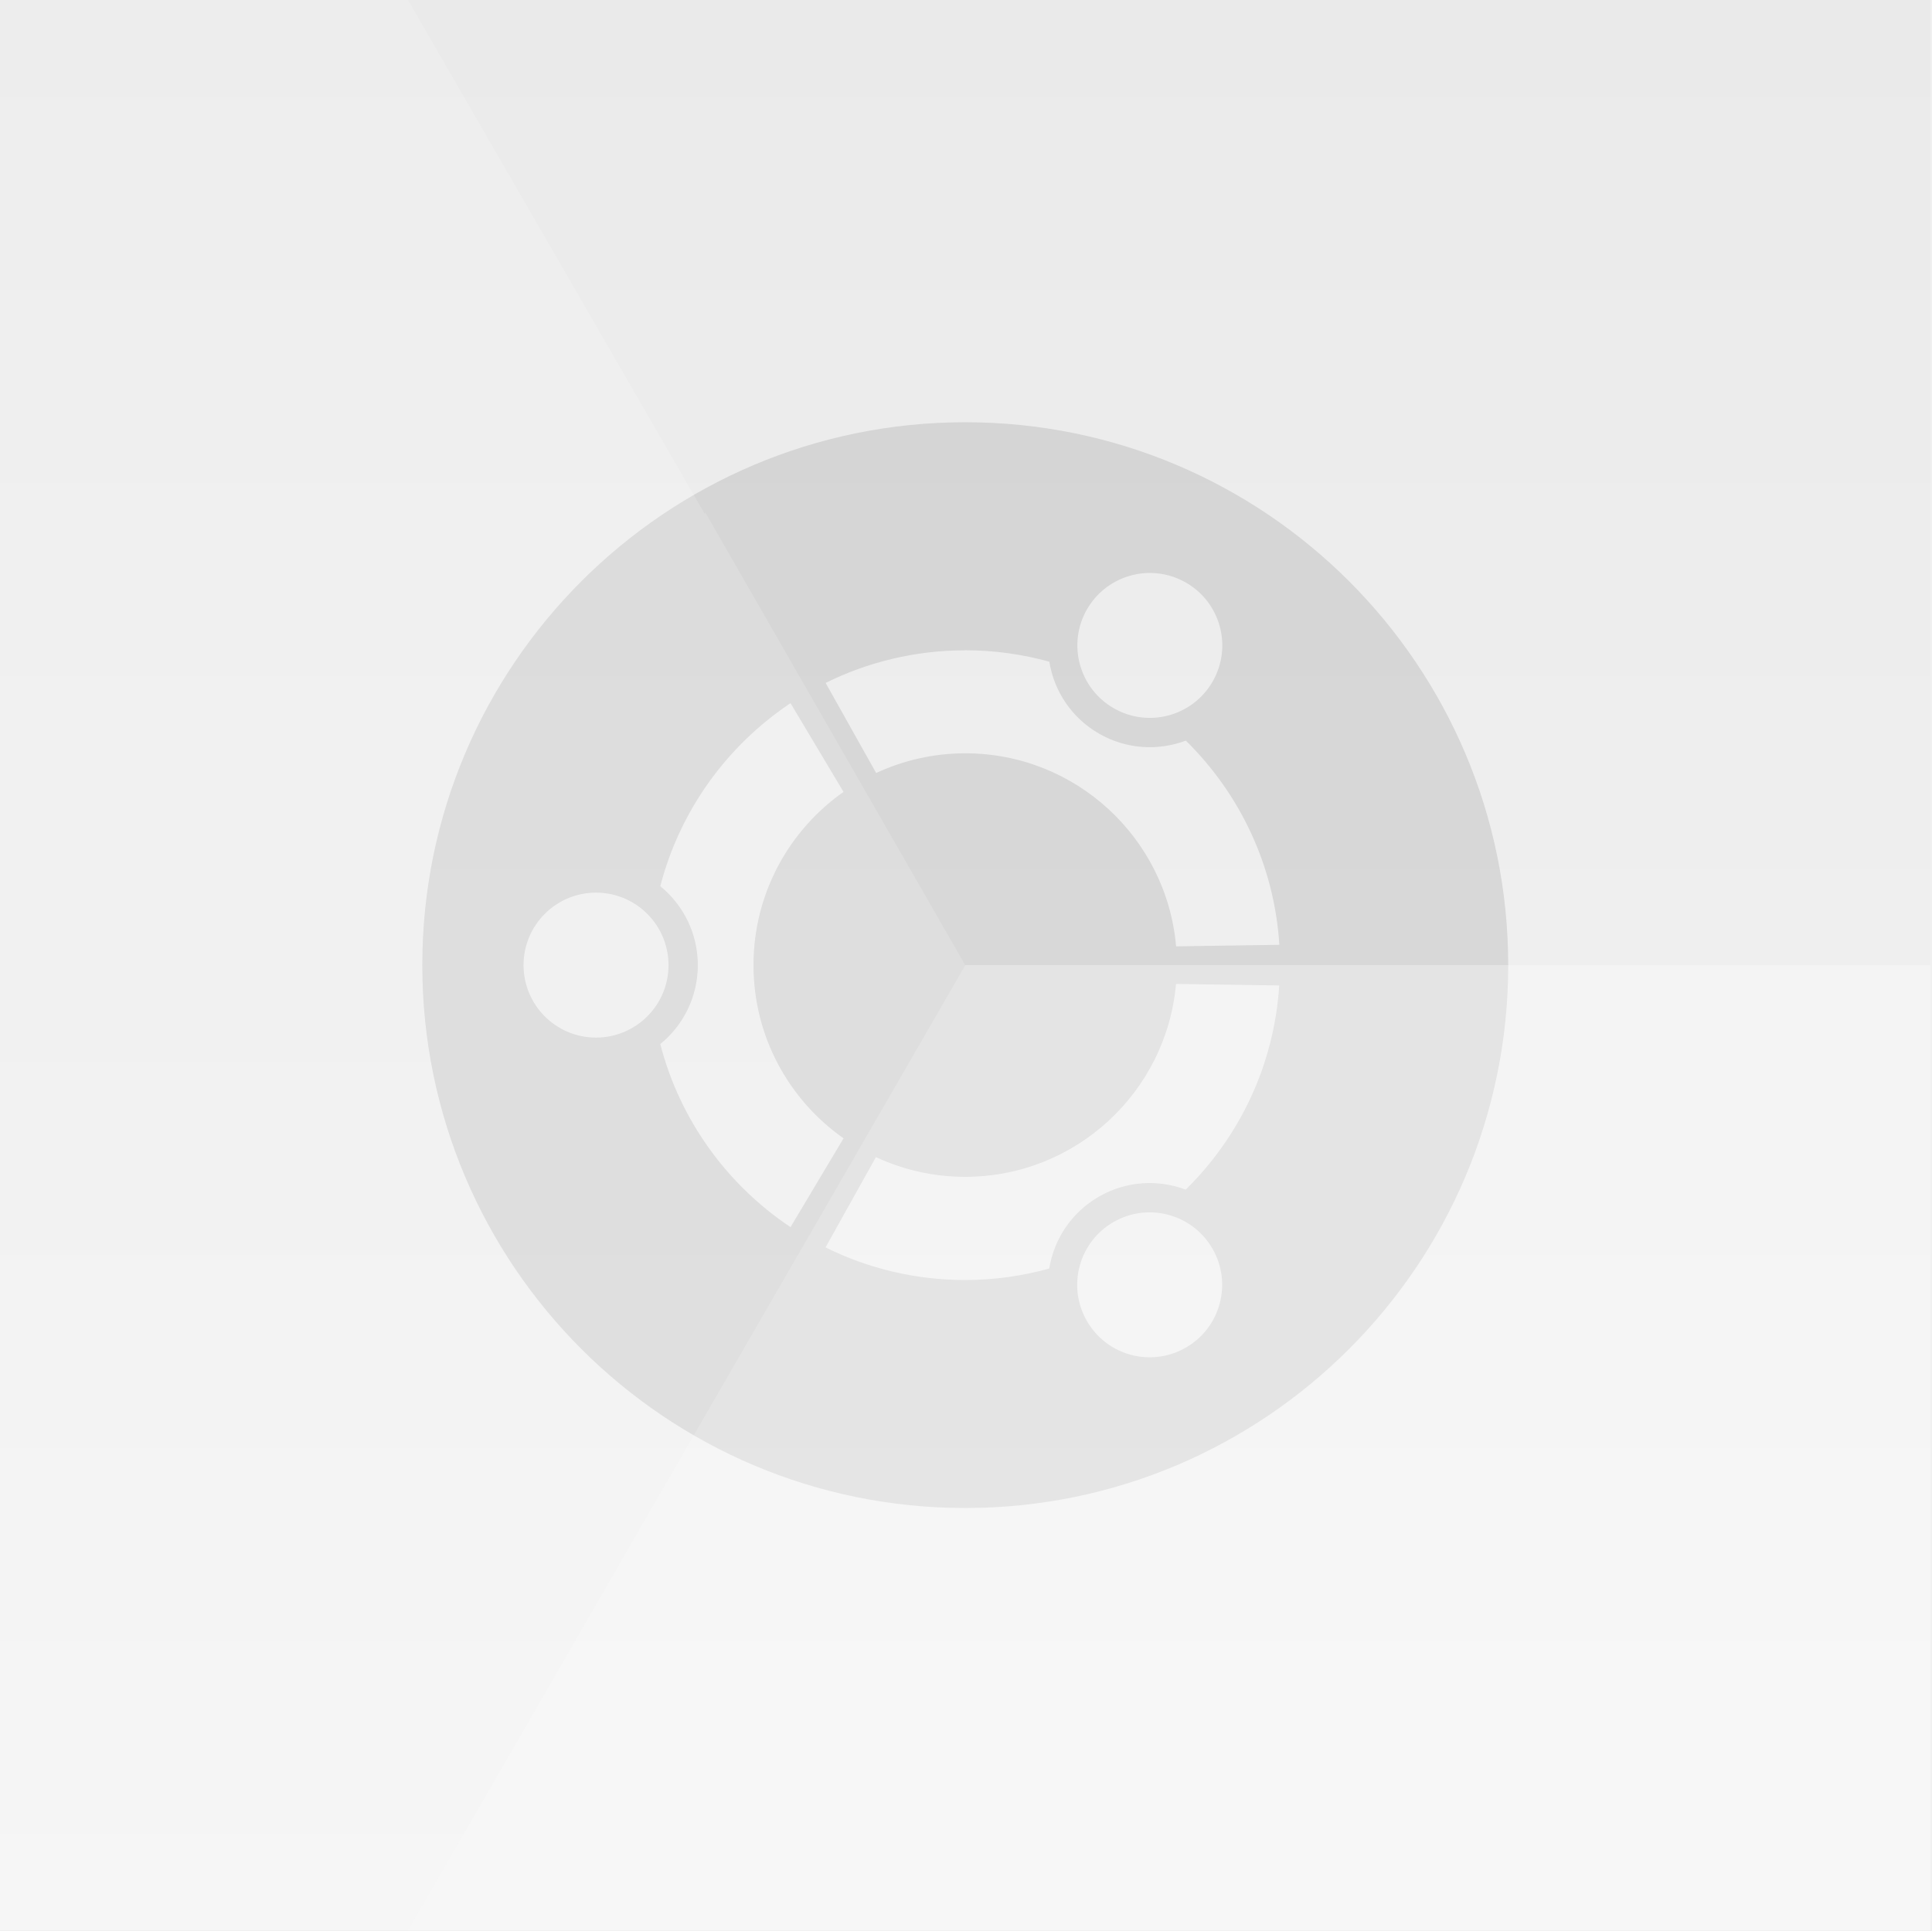
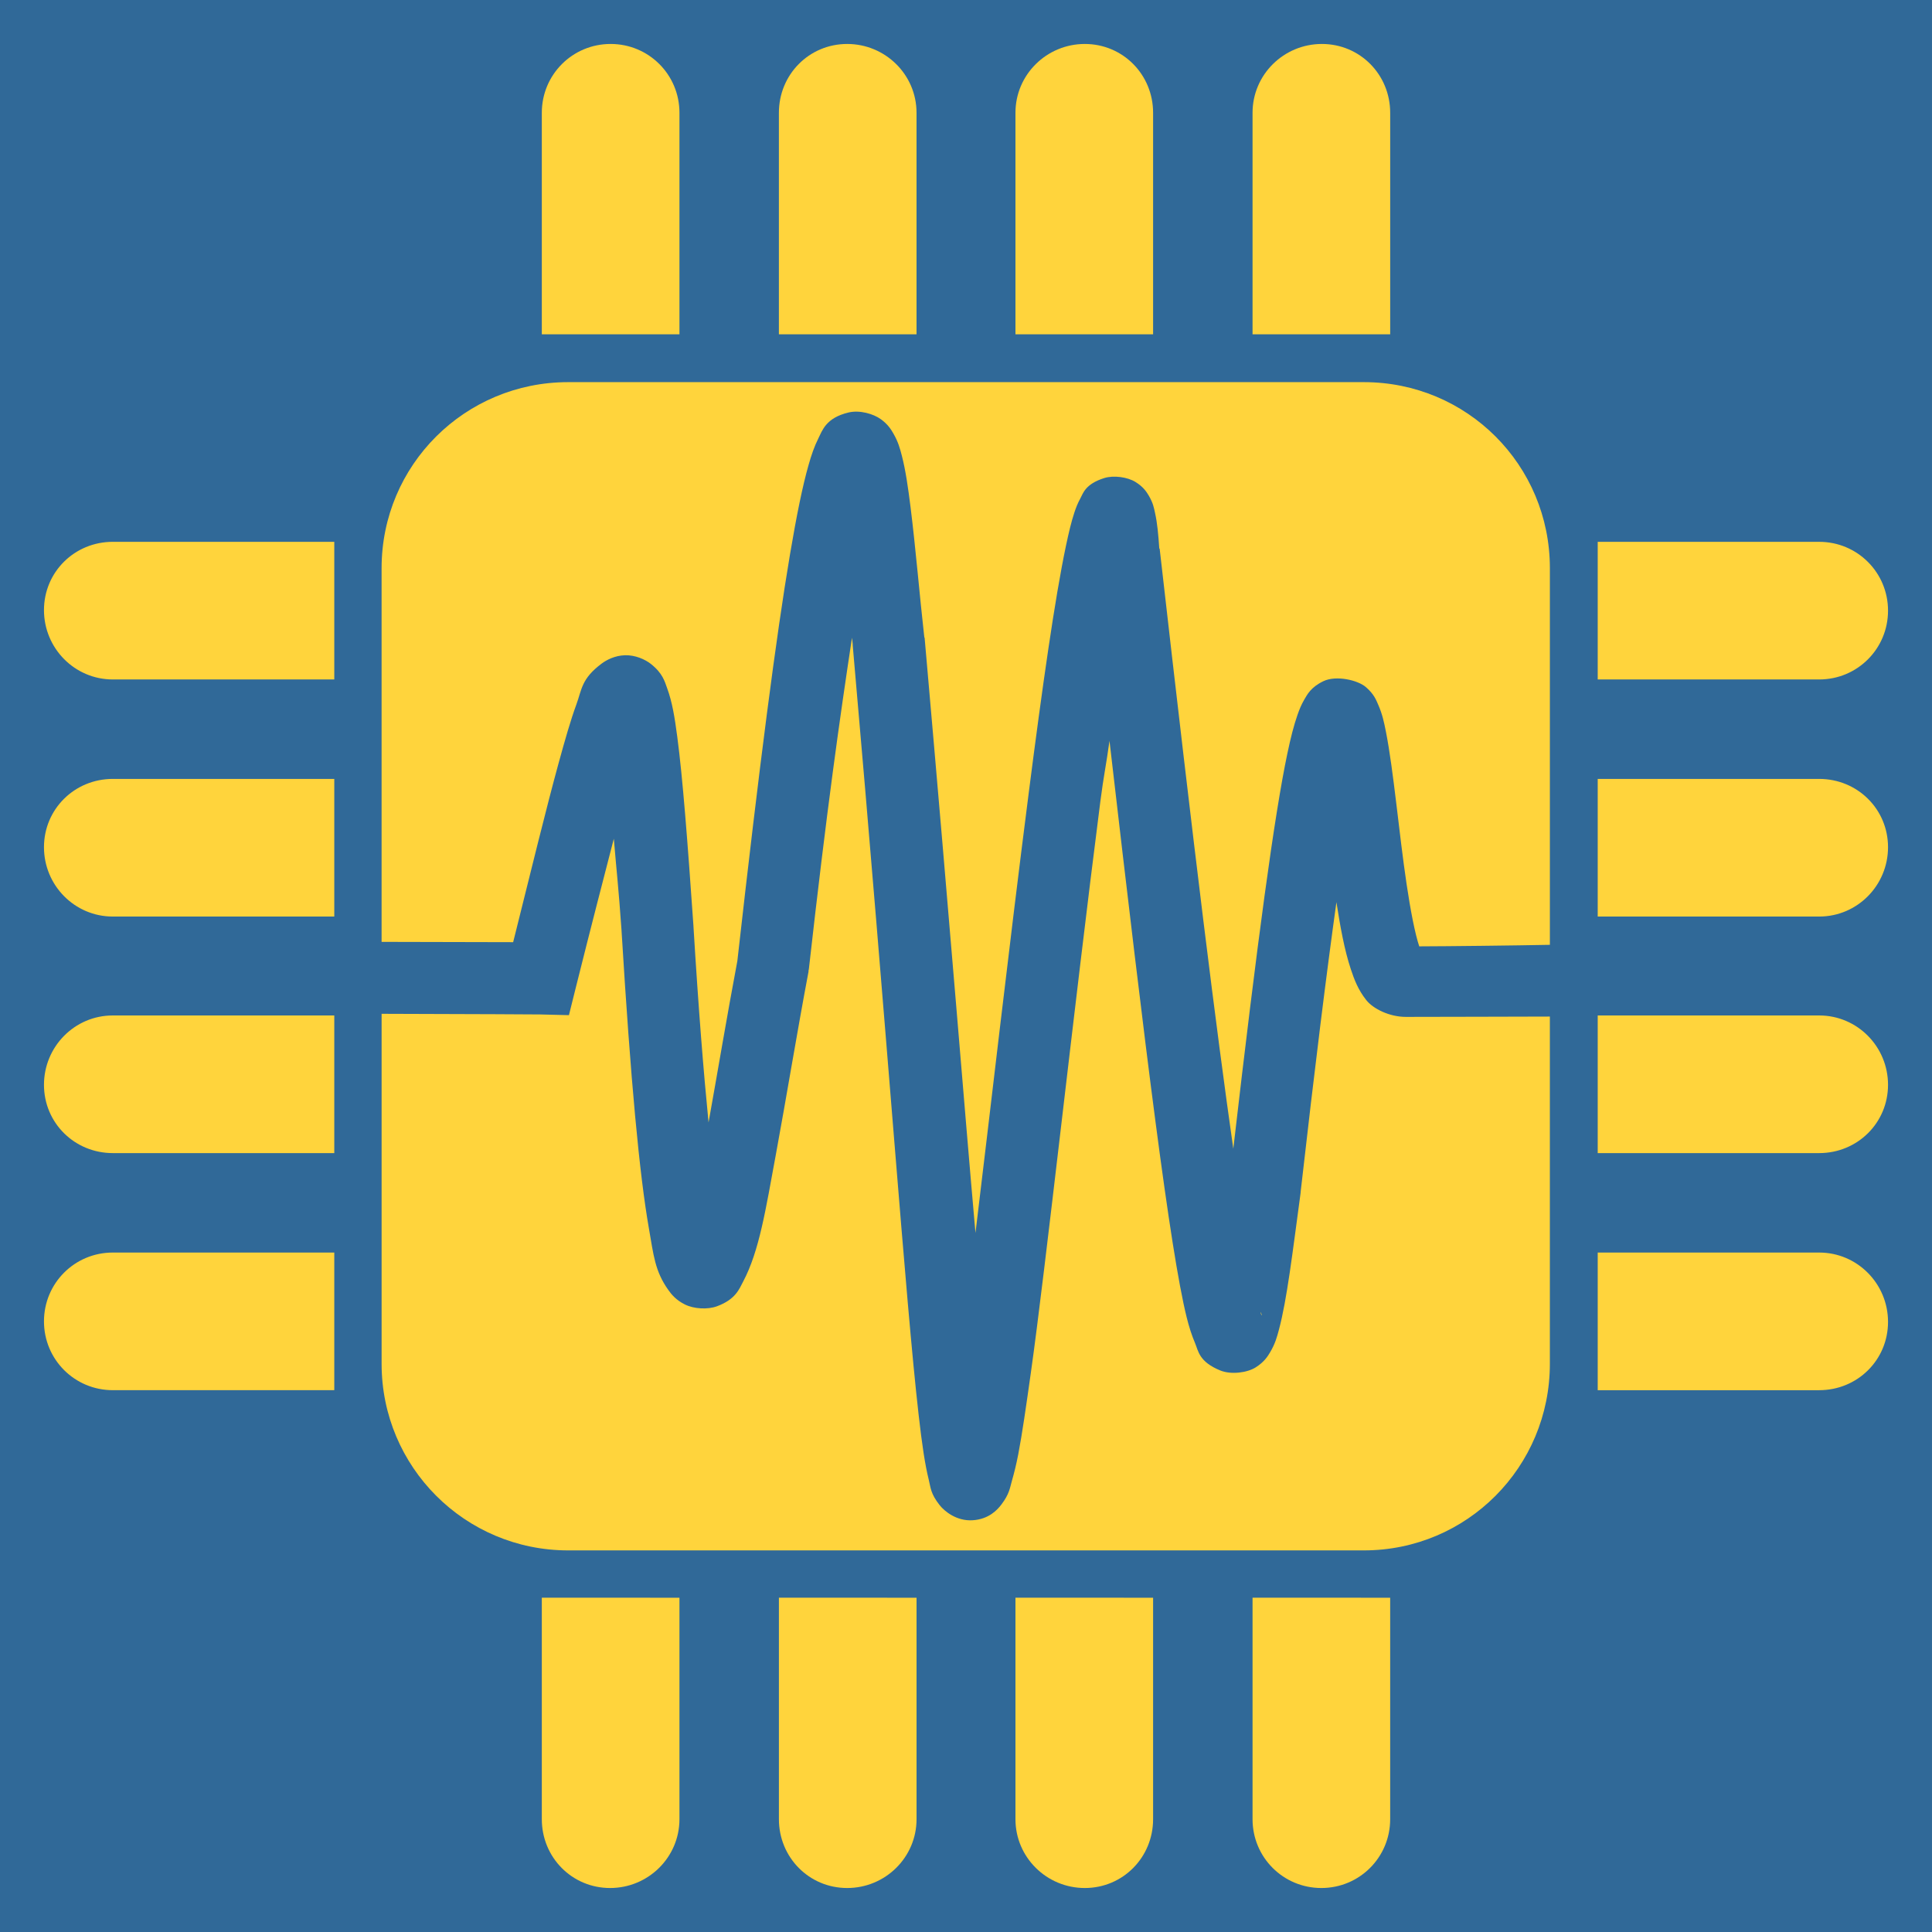
- <svg xmlns="http://www.w3.org/2000/svg" style="enable-background:new" height="512" viewBox="0 0 512.4 512" width="512.4" version="1.1">
-   <defs>
-     <linearGradient id="a" y2="494" gradientUnits="userSpaceOnUse" x2="256" gradientTransform="matrix(1 0 0 1.076 0 -19.36)" y1="18" x1="256">
-       <stop style="stop-color:#eaeaea" offset="0" />
-       <stop style="stop-color:#f4f4f4" offset="1" />
+ <svg xmlns="http://www.w3.org/2000/svg" xmlns:xlink="http://www.w3.org/1999/xlink" version="1.0" id="svg2" width="128" height="128">
+   <defs id="defs4">
+     <linearGradient id="linearGradient2795">
+       <stop style="stop-color:#b8b8b8;stop-opacity:0.498;" offset="0" id="stop2797" />
+       <stop style="stop-color:#7f7f7f;stop-opacity:0;" offset="1" id="stop2799" />
    </linearGradient>
+     <linearGradient id="linearGradient2787">
+       <stop style="stop-color:#7f7f7f;stop-opacity:0.5;" offset="0" id="stop2789" />
+       <stop style="stop-color:#7f7f7f;stop-opacity:0;" offset="1" id="stop2791" />
+     </linearGradient>
+     <linearGradient id="linearGradient3676">
+       <stop style="stop-color:#b2b2b2;stop-opacity:0.5;" offset="0" id="stop3678" />
+       <stop style="stop-color:#b3b3b3;stop-opacity:0;" offset="1" id="stop3680" />
+     </linearGradient>
+     <linearGradient id="linearGradient3236">
+       <stop style="stop-color:#f4f4f4;stop-opacity:1" offset="0" id="stop3244" />
+       <stop style="stop-color:white;stop-opacity:1" offset="1" id="stop3240" />
+     </linearGradient>
+     <linearGradient id="linearGradient4671">
+       <stop style="stop-color:#ffd43b;stop-opacity:1;" offset="0" id="stop4673" />
+       <stop style="stop-color:#ffe873;stop-opacity:1" offset="1" id="stop4675" />
+     </linearGradient>
+     <linearGradient id="linearGradient4689">
+       <stop style="stop-color:#5a9fd4;stop-opacity:1;" offset="0" id="stop4691" />
+       <stop style="stop-color:#306998;stop-opacity:1;" offset="1" id="stop4693" />
+     </linearGradient>
+     <linearGradient x1="224.24" y1="144.757" x2="-65.309" y2="144.757" id="linearGradient2987" xlink:href="#linearGradient4671" gradientUnits="userSpaceOnUse" gradientTransform="translate(100.2702,99.61116)" />
+     <linearGradient x1="172.942" y1="77.476" x2="26.67" y2="76.313" id="linearGradient2990" xlink:href="#linearGradient4689" gradientUnits="userSpaceOnUse" gradientTransform="translate(100.2702,99.61116)" />
+     <linearGradient xlink:href="#linearGradient4689" id="linearGradient2587" gradientUnits="userSpaceOnUse" gradientTransform="translate(100.2702,99.61116)" x1="172.942" y1="77.476" x2="26.67" y2="76.313" />
+     <linearGradient xlink:href="#linearGradient4671" id="linearGradient2589" gradientUnits="userSpaceOnUse" gradientTransform="translate(100.2702,99.61116)" x1="224.24" y1="144.757" x2="-65.309" y2="144.757" />
+     <linearGradient xlink:href="#linearGradient4689" id="linearGradient2248" gradientUnits="userSpaceOnUse" gradientTransform="translate(100.2702,99.61116)" x1="172.942" y1="77.476" x2="26.67" y2="76.313" />
+     <linearGradient xlink:href="#linearGradient4671" id="linearGradient2250" gradientUnits="userSpaceOnUse" gradientTransform="translate(100.2702,99.61116)" x1="224.24" y1="144.757" x2="-65.309" y2="144.757" />
+     <linearGradient xlink:href="#linearGradient4671" id="linearGradient2255" gradientUnits="userSpaceOnUse" gradientTransform="matrix(0.562541,0,0,0.567972,-11.5974,-7.60954)" x1="224.24" y1="144.757" x2="-65.309" y2="144.757" />
+     <linearGradient xlink:href="#linearGradient4689" id="linearGradient2258" gradientUnits="userSpaceOnUse" gradientTransform="matrix(0.562541,0,0,0.567972,-11.5974,-7.60954)" x1="172.942" y1="76.176" x2="26.67" y2="76.313" />
+     <radialGradient xlink:href="#linearGradient2795" id="radialGradient2801" cx="61.519" cy="132.286" fx="61.519" fy="132.286" r="29.037" gradientTransform="matrix(1,0,0,0.177966,0,108.7434)" gradientUnits="userSpaceOnUse" />
  </defs>
-   <rect style="color:#000000;enable-background:accumulate;fill:url(#a)" height="512" width="512" y="0" x="0" />
-   <path style="opacity:.1" d="m256 112c-79.5 0-144 64.5-144 144s64.5 144 144 144 144-64.5 144-144-64.5-144-144-144zm49.47 39.98c3.098 0.08 6.222 0.91 9.096 2.568 9.197 5.312 12.34 17.07 7.029 26.26-5.305 9.196-17.06 12.34-26.25 7.029-9.19-5.305-12.34-17.06-7.039-26.25 3.653-6.322 10.35-9.787 17.17-9.611zm-49.48 20.5c7.731 0 15.21 1.074 22.31 3.035 1.253 7.726 5.837 14.84 13.15 19.06 7.298 4.207 15.74 4.629 23.05 1.867 14.22 13.98 23.47 32.99 24.81 54.17l-27.39 0.404c-2.5-28.7-26.6-51.2-55.9-51.2-8.451 0-16.47 1.88-23.65 5.225l-13.4-23.9c11.16-5.522 23.72-8.645 37.01-8.645zm-46.33 14.03 14.06 23.54c-14.44 10.16-23.88 26.95-23.88 45.95s9.437 35.78 23.88 45.94l-14.06 23.55c-16.83-11.24-29.34-28.43-34.54-48.55 6.069-4.952 9.953-12.49 9.953-20.94 0-8.451-3.884-15.99-9.953-20.94 5.201-20.12 17.72-37.3 34.54-48.55zm-51.58 50.26c10.62 0 19.22 8.608 19.22 19.23s-8.605 19.22-19.22 19.22-19.23-8.605-19.23-19.22 8.607-19.23 19.23-19.23zm153.8 24.21 27.4 0.402c-1.348 21.18-10.6 40.19-24.81 54.17-7.31-2.762-15.75-2.347-23.05 1.867-7.309 4.227-11.89 11.34-13.15 19.06-7.104 1.967-14.58 3.041-22.31 3.041-13.29 0-25.86-3.124-37.01-8.652l13.36-23.94c7.186 3.344 15.2 5.225 23.65 5.225 29.34 0 53.41-22.49 55.93-51.18zm-7.482 60.6c6.816-0.176 13.51 3.289 17.16 9.607 5.311 9.197 2.16 20.95-7.035 26.25-9.196 5.311-20.95 2.159-26.25-7.037-5.312-9.191-2.159-20.94 7.037-26.25 2.872-1.658 5.994-2.49 9.092-2.57z" />
-   <g transform="translate(0,18)">
-     <path style="opacity:.3;color:#000000;enable-background:accumulate;fill:#fff" d="m256 256l-147.8 256h403.8v-256h-122.7-133.3z" transform="translate(0,-18)" />
-     <path style="opacity:.15;color:#000000;enable-background:accumulate;fill:#fff" d="m0 0v512h108.2l76.4-132.3 71.4-123.7-68.9-120-0.2 0.3-78.7-136.3h-108.2z" transform="translate(0,-18)" />
-   </g>
-   <path d="m-208.3 605.6c-7.842 0-14.55 5.029-17.32 12.19-0.061-0.001-0.121 0-0.182 0-7.088 0-12.83 6.002-12.83 13.41 0 7.404 5.746 13.41 12.83 13.41h17.5 16.33c5.155 0 9.333-4.365 9.333-9.75 0-4.543-2.974-8.363-7-9.445 0.001-0.103 0-0.202 0-0.305 0-10.77-8.357-19.5-18.67-19.5z" style="stroke-width:4;color:#000000;stroke:#ccc;enable-background:accumulate;display:none;fill:#fff" />
-   <path style="stroke-width:4;color:#000000;stroke:#ccc;enable-background:accumulate;display:none;fill:none" d="m288.9 828.1c-6.349 0-11.78 4.072-14.02 9.867-0.05-0.001-0.098 0-0.148 0-5.738 0-10.39 4.86-10.39 10.85 0 5.995 4.652 10.85 10.39 10.85h14.17 13.22c4.173 0 7.557-3.534 7.557-7.894 0-3.678-2.408-6.771-5.667-7.647 0.001-0.083 0-0.163 0-0.247 0-8.719-6.766-15.79-15.11-15.79z" />
-   <g style="display:none" transform="translate(0 -558.4)">
-     <path d="m166.1 576.4h179.9c145.3 0 166.1 20.74 166.1 165.9v144.2c0 145.2-20.76 165.9-166.1 165.9h-179.9c-145.3 0-166.1-20-166.1-165.5v-144.2c0-145.2 20.76-165.9 166.1-165.9z" style="stroke:#00f;fill:#00f;display:inline;fill-opacity:.081" />
-     <circle style="stroke-width:.833;fill-opacity:.081;color:#000000;stroke:#00f;enable-background:accumulate;display:inline;fill:#00f" cx="256" transform="matrix(1.2 0 0 1.2 -51.2 528.8)" cy="238" r="120" />
-     <rect style="stroke-linejoin:round;fill-opacity:.081;color:#000000;stroke:#00f;stroke-linecap:round;enable-background:accumulate;display:inline;fill:#00f" height="272" width="272" y="678.4" x="120" />
-     <rect style="stroke-linejoin:round;fill-opacity:.081;color:#000000;stroke:#00f;stroke-linecap:round;enable-background:accumulate;display:inline;fill:#00f" height="240" width="304" y="694.4" x="104" />
-     <rect style="stroke-linejoin:round;fill-opacity:.081;color:#000000;stroke:#00f;stroke-linecap:round;enable-background:accumulate;display:inline;fill:#00f" height="304" width="240" y="662.4" x="136" />
+   <g id="g13374" transform="translate(-1.590475,18.90578)">
+     <rect style="fill:#306998;fill-opacity:1;stroke:none;stroke-width:1.805;stroke-linecap:round;stroke-linejoin:round;stroke-miterlimit:4;stroke-dasharray:none;stroke-dashoffset:0;stroke-opacity:1" id="rect2643" width="128" height="128" x="1.59" y="-18.906" />
+     <path d="m 42.046,-15.993 c -2.527,0 -4.559,2.032 -4.559,4.559 V 3.242 h 9.119 V -11.434 c 0,-2.527 -2.032,-4.559 -4.559,-4.559 z m 15.672,0 c -2.527,0 -4.524,2.032 -4.524,4.559 V 3.242 h 9.119 V -11.434 c 0,-2.527 -2.068,-4.559 -4.595,-4.559 z m 15.744,0 c -2.527,0 -4.595,2.032 -4.595,4.559 V 3.242 h 9.119 V -11.434 c 0,-2.527 -1.997,-4.559 -4.524,-4.559 z m 15.708,0 c -2.527,0 -4.595,2.032 -4.595,4.559 V 3.242 h 9.119 V -11.434 c 0,-2.527 -1.997,-4.559 -4.524,-4.559 z M 39.232,6.412 c -6.833,0 -12.36,5.491 -12.36,12.324 v 24.76 c 4.879,0.007 8.343,0.015 8.716,0.02 1.187,-4.76 2.225,-8.994 2.996,-11.806 0.445,-1.622 0.813,-2.908 1.187,-3.927 0.374,-1.019 0.331,-1.713 1.674,-2.72 0.336,-0.252 0.883,-0.537 1.556,-0.557 0.673,-0.019 1.329,0.271 1.719,0.581 0.779,0.62 0.904,1.144 1.071,1.603 0.333,0.918 0.493,1.871 0.672,3.23 0.359,2.719 0.674,6.827 1.071,12.527 v 0.022 c 0.338,5.561 0.672,9.67 1,12.992 0.596,-3.312 1.219,-7.048 1.906,-10.69 0.01,-0.09 0.012,-0.098 0.022,-0.187 1.444,-12.844 2.559,-21.376 3.462,-26.726 0.455,-2.693 0.846,-4.588 1.233,-5.948 0.193,-0.68 0.384,-1.238 0.65,-1.768 0.266,-0.53 0.5,-1.361 1.999,-1.719 0.75,-0.179 1.659,0.095 2.137,0.441 0.478,0.346 0.679,0.678 0.837,0.953 0.317,0.551 0.433,0.978 0.559,1.465 0.252,0.973 0.416,2.12 0.581,3.439 0.331,2.639 0.604,5.905 0.906,8.575 v 0.022 l 0.022,0.025 c 1.838,20.894 2.576,30.46 3.37,39.439 1.008,-8.292 2.166,-18.519 3.533,-29.19 0.885,-6.903 1.726,-12.857 2.462,-16.338 0.184,-0.87 0.354,-1.591 0.559,-2.208 0.102,-0.309 0.208,-0.589 0.394,-0.931 0.186,-0.341 0.322,-0.949 1.581,-1.347 0.629,-0.199 1.546,-0.066 2.068,0.256 0.522,0.322 0.734,0.652 0.884,0.906 0.299,0.509 0.343,0.822 0.419,1.162 0.144,0.648 0.214,1.394 0.278,2.346 h 0.024 c 2.328,20.467 3.749,31.847 4.88,39.764 1.596,-13.817 2.725,-22.11 3.578,-26.169 0.227,-1.082 0.435,-1.893 0.675,-2.578 0.12,-0.343 0.242,-0.653 0.443,-1 0.201,-0.346 0.443,-0.835 1.278,-1.233 0.835,-0.398 2.269,-0.075 2.812,0.396 0.543,0.471 0.676,0.85 0.813,1.162 0.274,0.624 0.385,1.146 0.512,1.79 0.509,2.574 0.859,6.675 1.371,10.109 0.256,1.717 0.551,3.253 0.837,4.114 1.849,-0.004 6.441,-0.057 8.655,-0.102 V 18.736 c 0,-6.833 -5.491,-12.324 -12.324,-12.324 z M 9.063,16.991 c -2.527,0 -4.559,1.997 -4.559,4.524 0,2.527 2.032,4.595 4.559,4.595 H 23.738 v -9.119 z m 98.38,0 v 9.119 h 14.675 c 2.527,0 4.559,-2.032 4.559,-4.559 0,-2.527 -2.032,-4.559 -4.559,-4.559 z m -49.406,6.354 c -0.799,5.275 -1.66,11.289 -2.858,21.961 l -0.022,0.093 v 0.069 c -0.765,4.041 -1.48,8.421 -2.162,12.108 -0.681,3.687 -1.098,6.394 -2.162,8.413 -0.266,0.505 -0.501,1.191 -1.743,1.65 -0.621,0.229 -1.527,0.174 -2.115,-0.116 -0.588,-0.29 -0.895,-0.663 -1.115,-0.975 -0.881,-1.249 -0.964,-2.273 -1.278,-4.067 -0.628,-3.585 -1.206,-9.743 -1.812,-19.709 -5.73e-4,-0.009 5.74e-4,-0.013 0,-0.022 -0.197,-2.827 -0.343,-4.056 -0.512,-6.089 -0.73,2.83 -1.448,5.581 -2.511,9.831 l -0.463,1.859 -1.906,-0.047 c 0,0 -4.414,-0.03 -10.505,-0.042 v 23.19 c 0,6.833 5.527,12.36 12.36,12.36 h 52.716 c 6.833,0 12.324,-5.527 12.324,-12.36 v -23.008 c -3.107,0.004 -6.414,0.022 -9.539,0.022 -1.095,0 -2.172,-0.539 -2.627,-1.115 -0.537,-0.682 -0.787,-1.339 -1.022,-2.046 -0.423,-1.274 -0.7,-2.817 -0.953,-4.439 -0.655,4.698 -1.414,10.78 -2.371,19.197 v 0.025 0.022 c -0.537,3.972 -0.903,7.085 -1.44,9.087 -0.134,0.501 -0.249,0.924 -0.581,1.487 -0.166,0.281 -0.391,0.642 -0.953,1 -0.562,0.358 -1.636,0.498 -2.346,0.209 -1.42,-0.578 -1.455,-1.296 -1.674,-1.812 -0.219,-0.517 -0.393,-1.051 -0.559,-1.721 -1.096,-4.419 -2.707,-17.414 -5.111,-38.184 -0.216,1.586 -0.384,2.292 -0.606,4.021 -1.759,13.727 -3.64,31.039 -4.602,37.834 -0.319,2.257 -0.575,4.058 -0.837,5.416 -0.131,0.679 -0.273,1.241 -0.416,1.743 -0.143,0.502 -0.172,0.885 -0.699,1.581 -0.264,0.348 -0.828,0.976 -1.906,1.044 -1.078,0.068 -1.878,-0.61 -2.184,-0.997 -0.611,-0.775 -0.593,-1.16 -0.721,-1.674 -0.257,-1.028 -0.453,-2.378 -0.672,-4.299 -0.876,-7.674 -2.005,-24.115 -4.37,-51.013 -0.003,-0.036 0.003,-0.033 0,-0.069 -0.015,-0.137 -0.032,-0.279 -0.047,-0.419 z m -48.974,9.354 c -2.527,0 -4.559,1.997 -4.559,4.524 0,2.527 2.032,4.595 4.559,4.595 H 23.738 v -9.119 z m 98.38,0 v 9.119 h 14.675 c 2.527,0 4.559,-2.068 4.559,-4.595 0,-2.527 -2.032,-4.524 -4.559,-4.524 z M 9.063,48.371 c -2.527,0 -4.559,2.068 -4.559,4.595 0,2.527 2.032,4.524 4.559,4.524 H 23.738 v -9.119 z m 98.38,0 v 9.119 h 14.675 c 2.527,0 4.559,-1.997 4.559,-4.524 0,-2.527 -2.032,-4.595 -4.559,-4.595 z M 9.063,64.079 c -2.527,0 -4.559,2.032 -4.559,4.559 0,2.527 2.032,4.559 4.559,4.559 H 23.738 v -9.119 z m 98.38,0 v 9.119 h 14.675 c 2.527,0 4.559,-1.997 4.559,-4.524 0,-2.527 -2.032,-4.595 -4.559,-4.595 z m -22.353,3.931 c 0.016,0.044 0.06,0.187 0.069,0.209 0.025,0.059 0.052,-0.047 -0.069,-0.209 z m -47.603,18.936 v 14.675 c 0,2.527 1.997,4.559 4.524,4.559 2.527,0 4.595,-2.032 4.595,-4.559 V 86.947 Z m 15.708,0 v 14.675 c 0,2.527 1.997,4.559 4.524,4.559 2.527,0 4.595,-2.032 4.595,-4.559 V 86.947 Z m 15.672,0 v 14.675 c 0,2.527 2.068,4.559 4.595,4.559 2.527,0 4.524,-2.032 4.524,-4.559 V 86.947 Z m 15.708,0 v 14.675 c 0,2.527 2.032,4.559 4.559,4.559 2.527,0 4.559,-2.032 4.559,-4.559 V 86.947 Z" id="path348" style="fill:#ffd43c;fill-opacity:1;stroke-width:1.085" />
  </g>
</svg>
